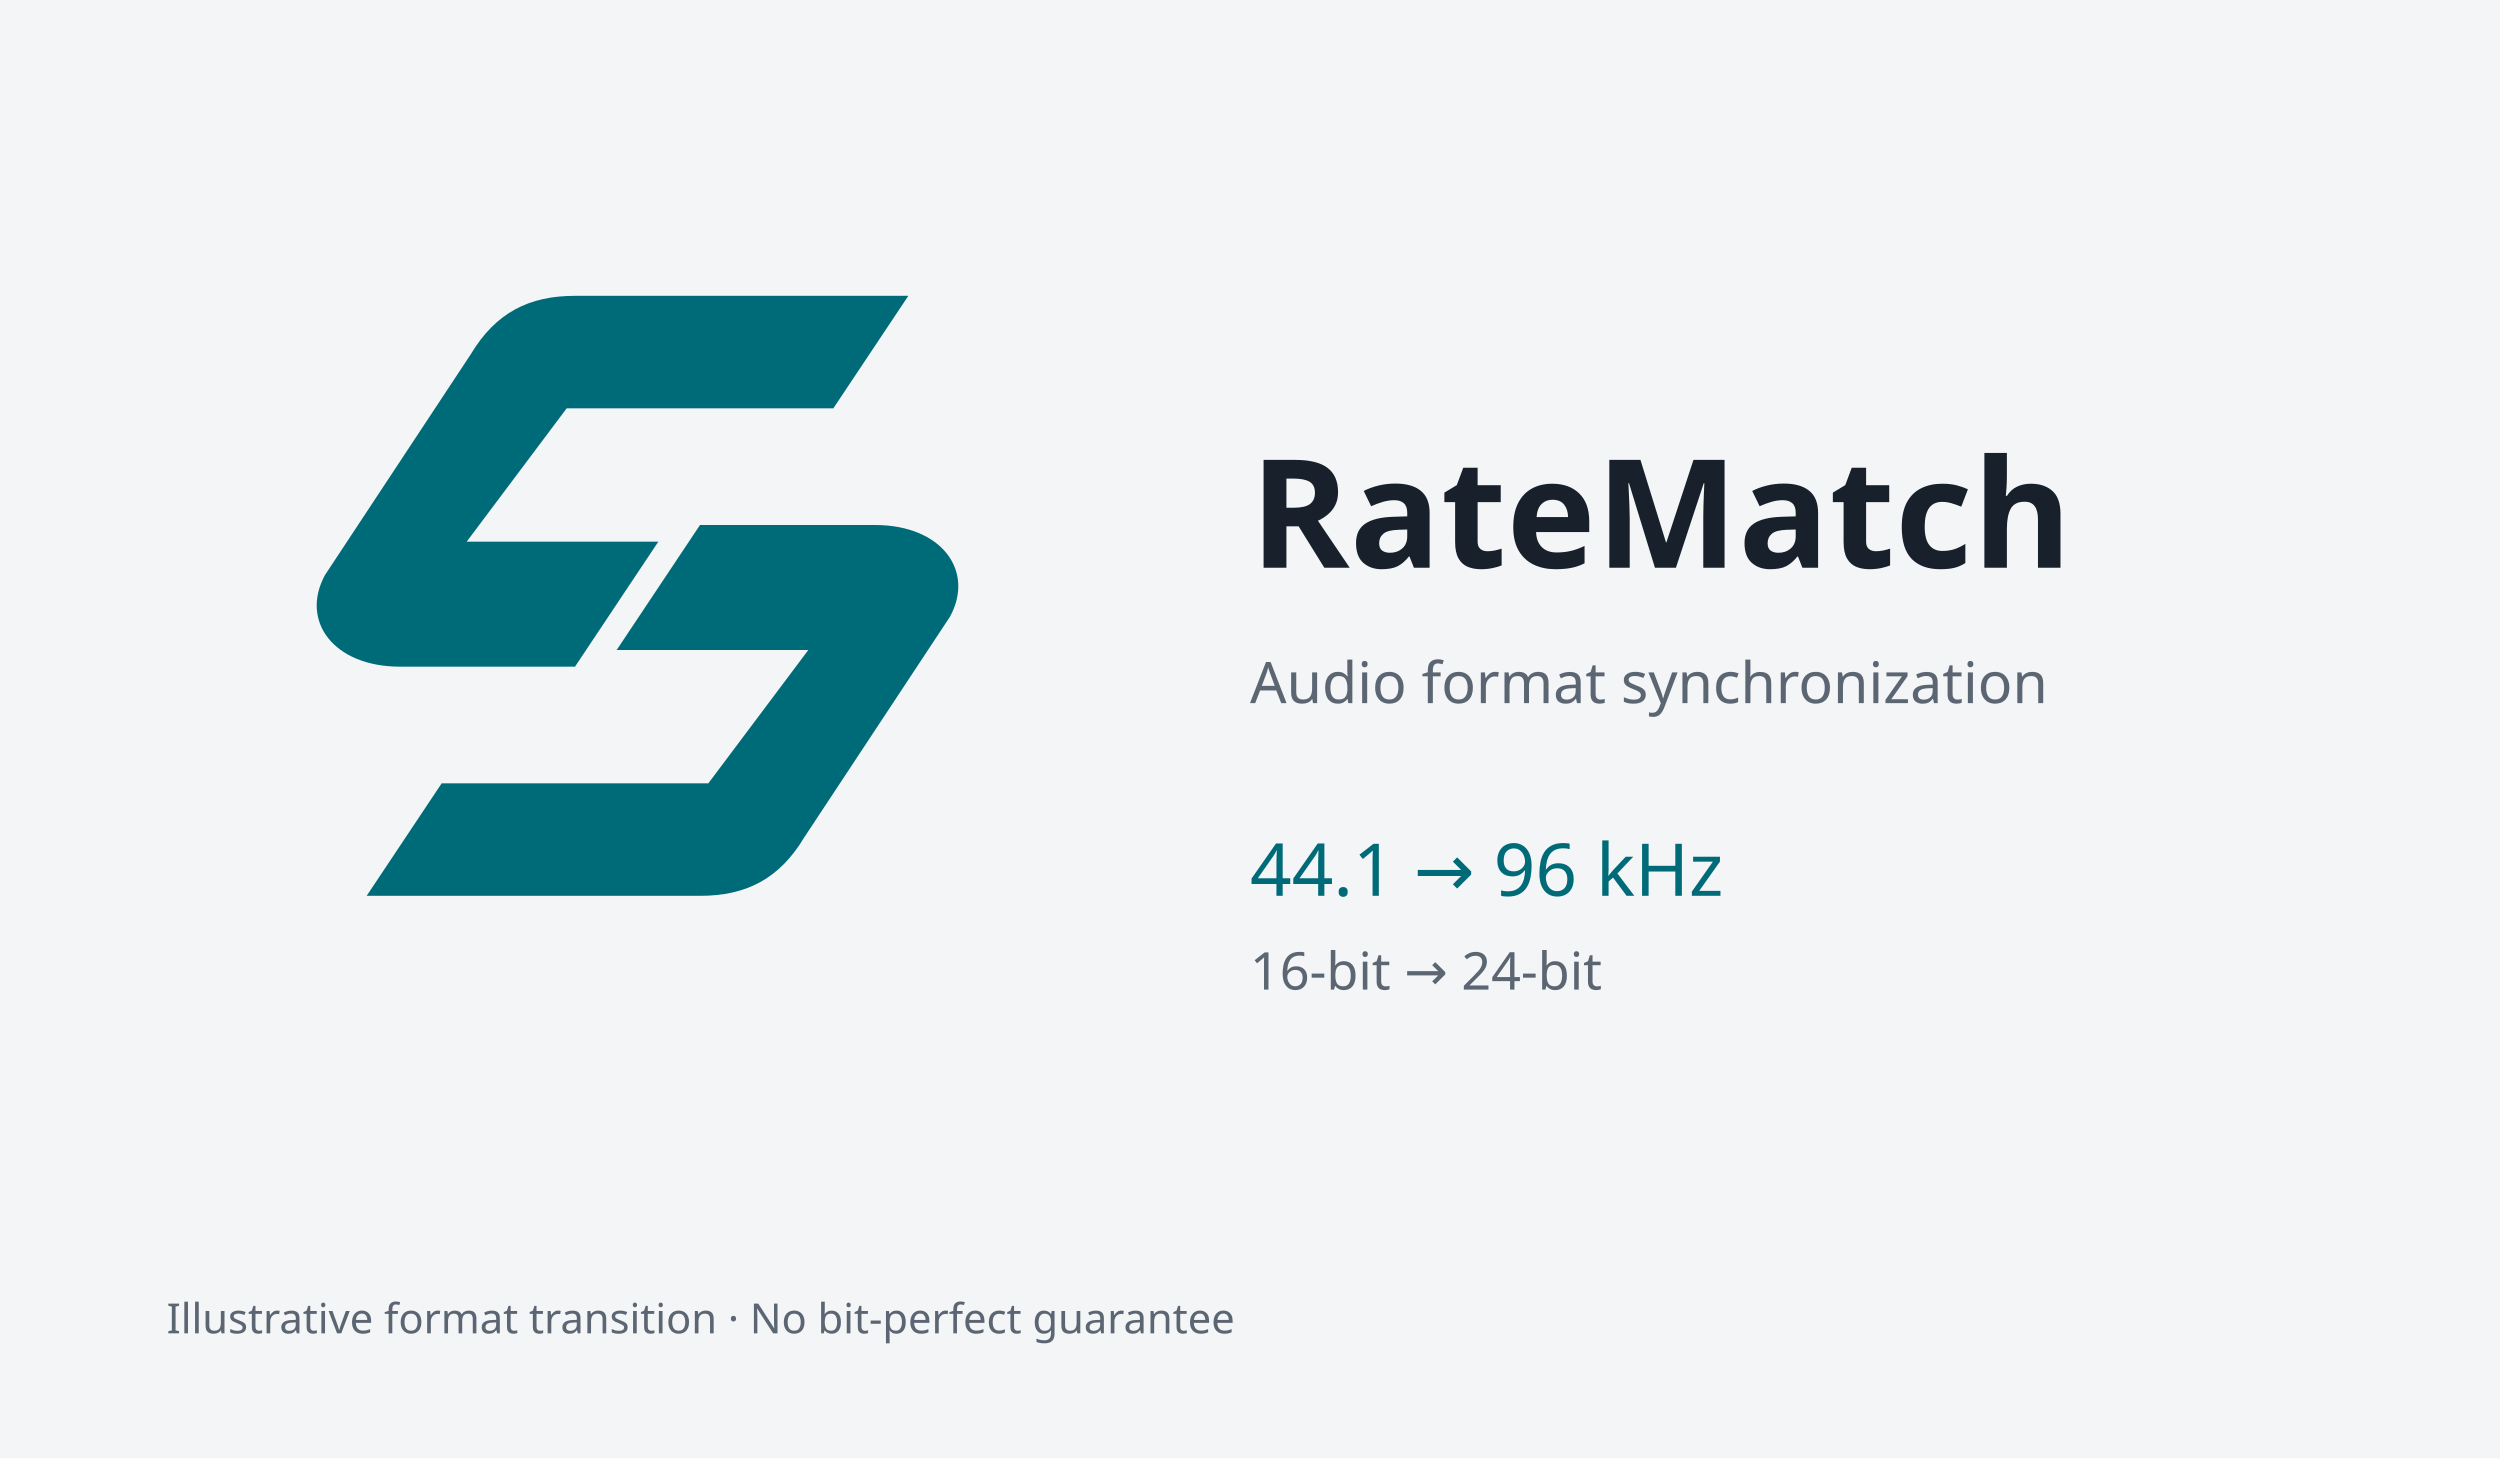
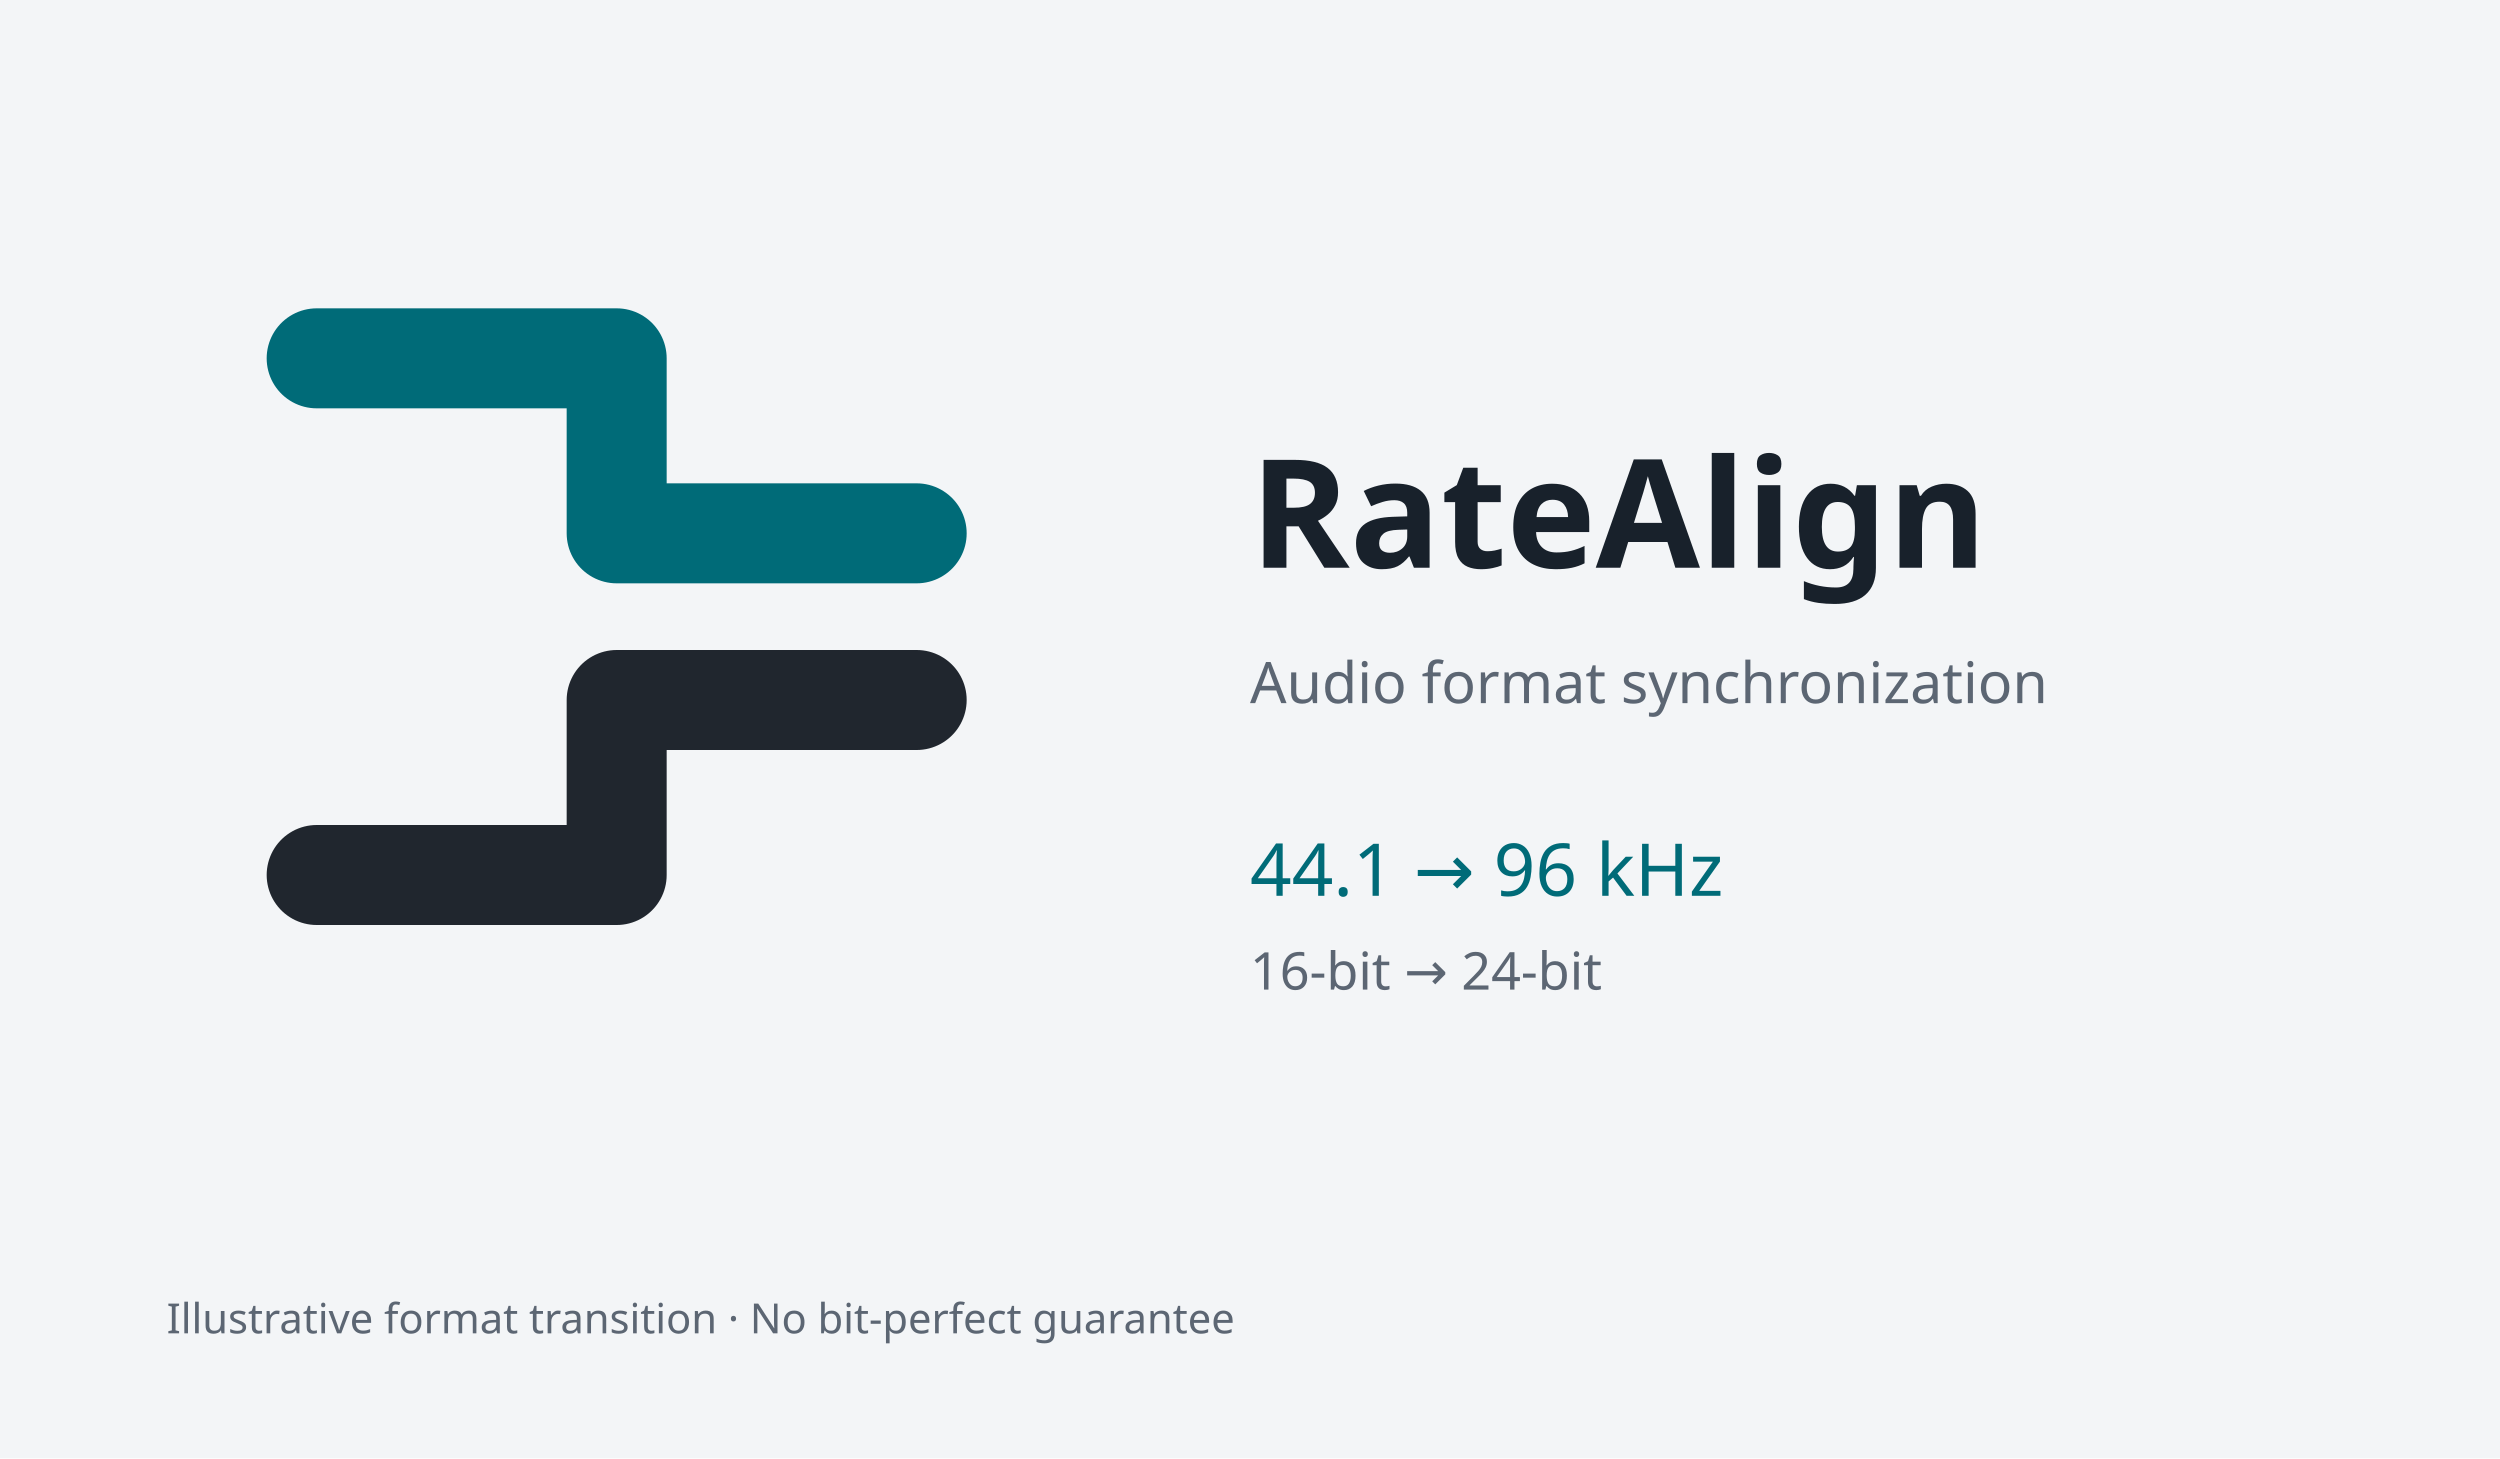
- <svg xmlns="http://www.w3.org/2000/svg" viewBox="0 0 960 560" role="img" aria-label="RateMatch audio format switching identity">
+ <svg xmlns="http://www.w3.org/2000/svg" viewBox="0 0 960 560" role="img" aria-label="RateAlign audio format synchronization">
  <rect width="960" height="560" fill="#F3F5F7" />
-   <g transform="translate(40 24) scale(.8)" fill="#006B78">
-     <path d="M386 112H226C204 112 188 120 176 140L106 246C94 268 110 290 142 290H226L266 230H174L222 166H350Z" />
-     <path d="M386 112H226C204 112 188 120 176 140L106 246C94 268 110 290 142 290H226L266 230H174L222 166H350Z" transform="rotate(180 256 256)" />
+   <g transform="translate(32 32) scale(.8)">
+     <g fill="none" stroke-width="48" stroke-linecap="round" stroke-linejoin="round">
+       <path d="M112 132H256V216H400" stroke="#006B78" />
+       <path d="M112 380H256V296H400" stroke="#20262E" />
+     </g>
  </g>
  <g font-family="Segoe UI, sans-serif">
-     <text x="480" y="218" fill="#18212B" font-size="58" font-weight="600">RateMatch</text>
+     <text x="480" y="218" fill="#18212B" font-size="58" font-weight="600">RateAlign</text>
    <text x="480" y="270" fill="#5C6673" font-size="22">Audio format synchronization</text>
    <text x="480" y="344" fill="#006B78" font-size="28">44.1 → 96 kHz</text>
    <text x="480" y="380" fill="#5C6673" font-size="20">16-bit → 24-bit</text>
    <text x="64" y="512" fill="#5C6673" font-size="16">Illustrative format transition · No bit-perfect guarantee</text>
  </g>
</svg>
